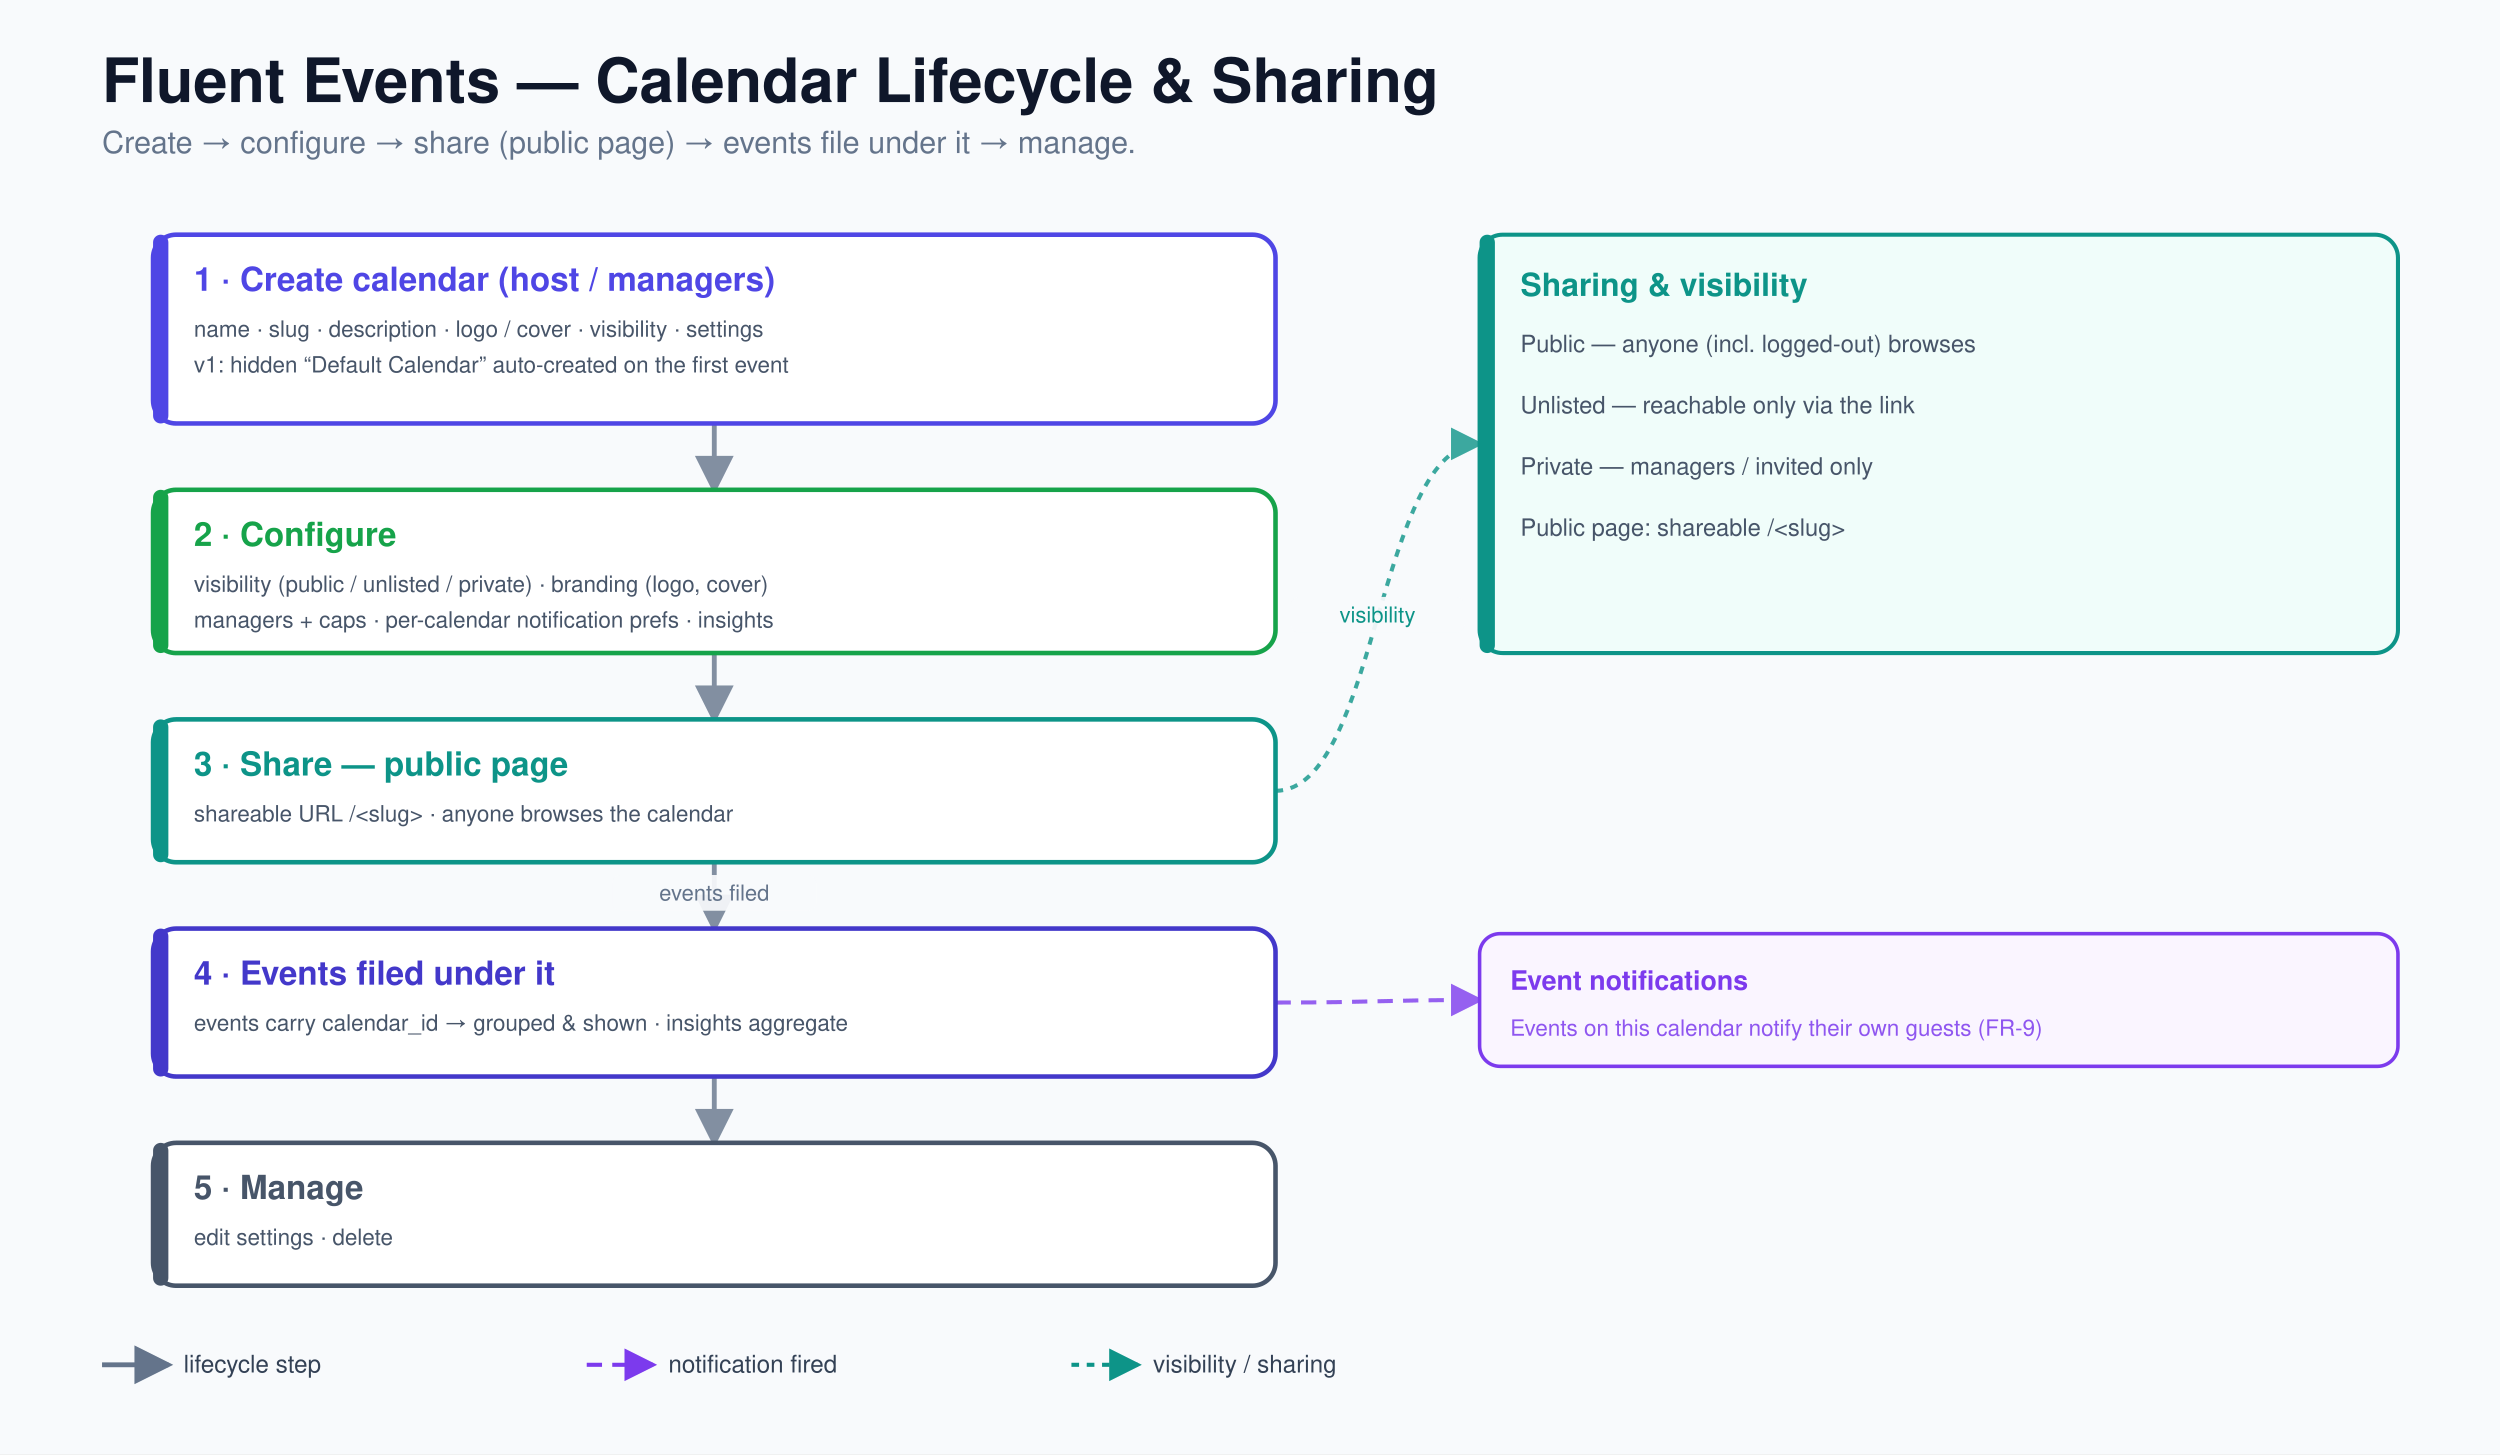
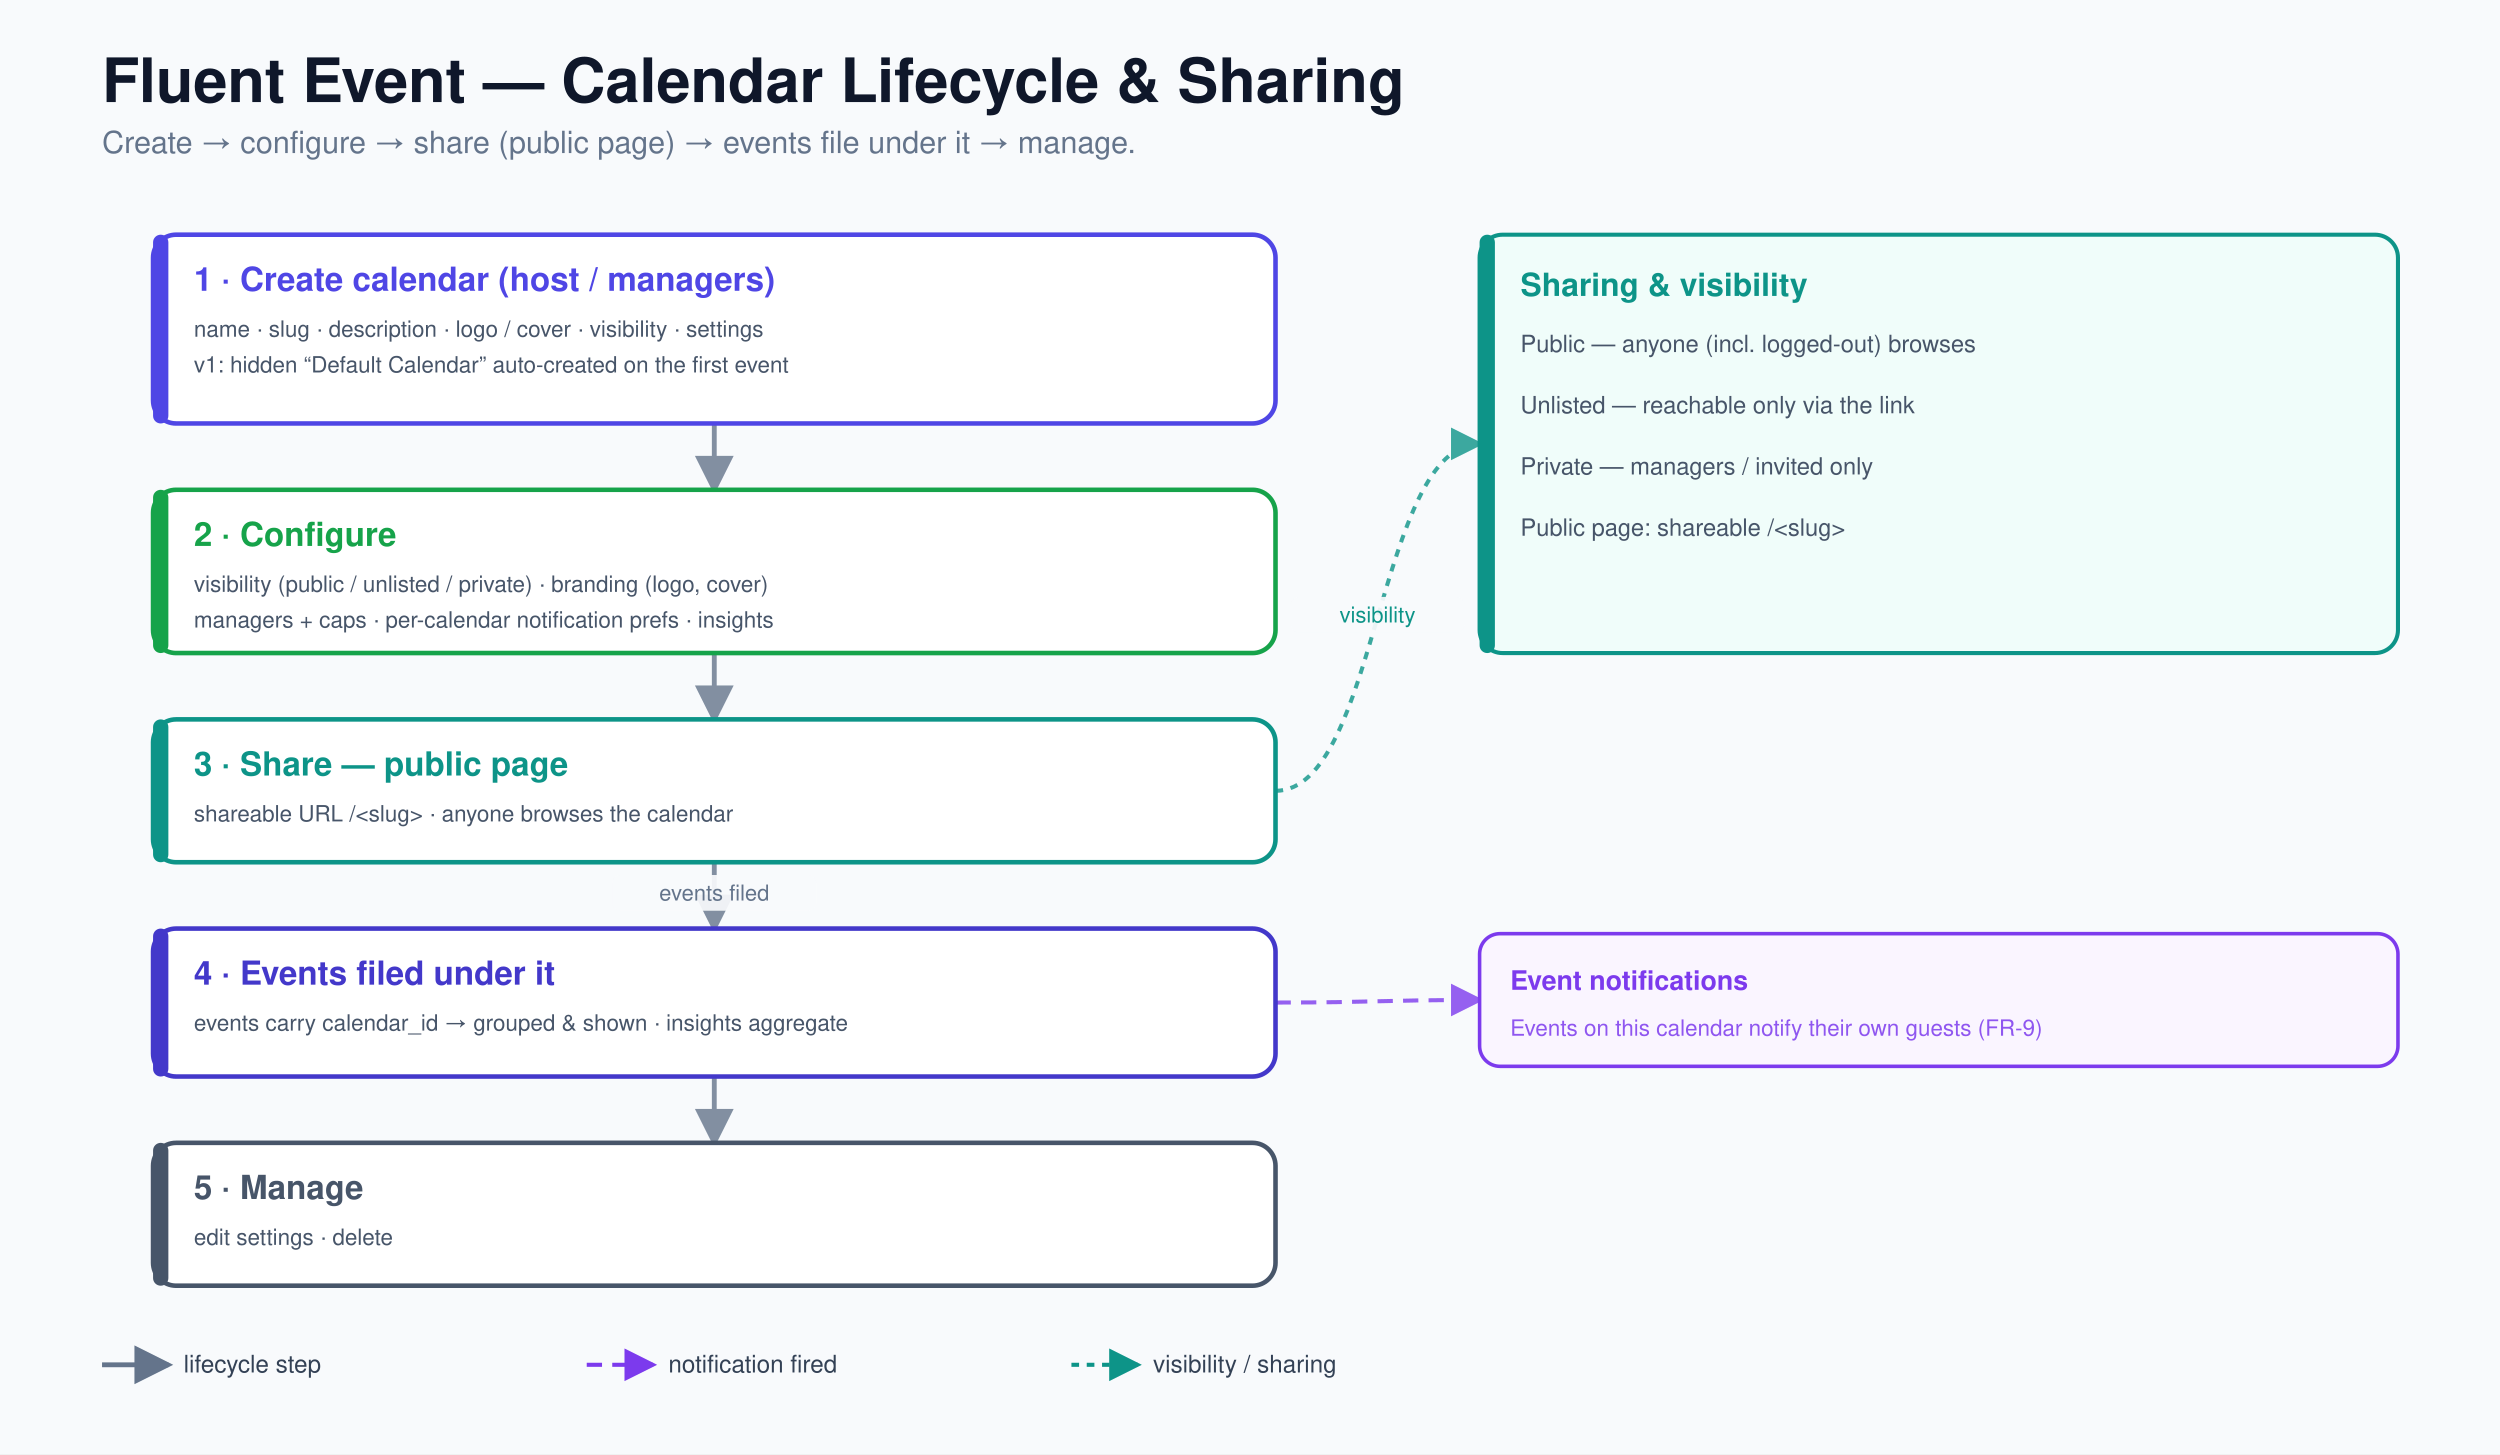
<svg xmlns="http://www.w3.org/2000/svg" width="980" height="570" viewBox="0 0 980 570" font-family="ui-sans-serif,Segoe UI,Helvetica,Arial,sans-serif">
  <defs>
    <marker id="ar64748b" markerWidth="11" markerHeight="11" refX="8" refY="5" orient="auto-start-reverse">
      <path d="M1,1 L9,5 L1,9 z" fill="#64748b" />
    </marker>
    <marker id="ar7c3aed" markerWidth="11" markerHeight="11" refX="8" refY="5" orient="auto-start-reverse">
      <path d="M1,1 L9,5 L1,9 z" fill="#7c3aed" />
    </marker>
    <marker id="ar0d9488" markerWidth="11" markerHeight="11" refX="8" refY="5" orient="auto-start-reverse">
      <path d="M1,1 L9,5 L1,9 z" fill="#0d9488" />
    </marker>
  </defs>
  <rect x="0" y="0" width="980" height="570" fill="#f8fafc" />
-   <text x="40" y="40" font-size="24" font-weight="700" fill="#0f172a">Fluent Events — Calendar Lifecycle &amp; Sharing</text>
+   <text x="40" y="40" font-size="24" font-weight="700" fill="#0f172a">Fluent Event — Calendar Lifecycle &amp; Sharing</text>
  <text x="40" y="60" font-size="12" fill="#64748b">Create → configure → share (public page) → events file under it → manage.</text>
  <path d="M280.0,166 C280.0,206 280.0,152 280.0,192" fill="none" stroke="#64748b" stroke-width="1.9" opacity="0.8" marker-end="url(#ar64748b)" />
  <path d="M280.0,256 C280.0,296 280.0,242 280.0,282" fill="none" stroke="#64748b" stroke-width="1.9" opacity="0.8" marker-end="url(#ar64748b)" />
  <path d="M280.0,338 C280.0,378 280.0,324 280.0,364" fill="none" stroke="#64748b" stroke-width="1.9" opacity="0.8" marker-end="url(#ar64748b)" />
  <rect x="240" y="343" width="80" height="14" rx="3" fill="#f8fafc" opacity="0.92" />
  <text x="280" y="353" font-size="8.6" fill="#64748b" text-anchor="middle">events filed</text>
  <path d="M280.0,422 C280.0,462 280.0,408 280.0,448" fill="none" stroke="#64748b" stroke-width="1.9" opacity="0.8" marker-end="url(#ar64748b)" />
  <path d="M500,310.0 C540,310.0 540,174.0 580,174.0" fill="none" stroke="#0d9488" stroke-width="1.6" opacity="0.8" stroke-dasharray="3,3" marker-end="url(#ar0d9488)" />
  <rect x="506" y="234" width="68" height="14" rx="3" fill="#f8fafc" opacity="0.92" />
  <text x="540" y="244" font-size="8.6" fill="#0d9488" text-anchor="middle">visibility</text>
  <path d="M500,393.0 C540,393.0 540,392.0 580,392.0" fill="none" stroke="#7c3aed" stroke-width="1.6" opacity="0.8" stroke-dasharray="6,4" marker-end="url(#ar7c3aed)" />
  <g>
    <rect x="60" y="92" width="440" height="74" rx="9" fill="#ffffff" stroke="#4f46e5" stroke-width="1.8" />
    <rect x="60" y="92" width="6" height="74" rx="3" fill="#4f46e5" />
    <text x="76" y="114" font-size="13" font-weight="700" fill="#4f46e5">1 · Create calendar  (host / managers)</text>
    <text x="76" y="132" font-size="8.8" fill="#475569">name · slug · description · logo / cover · visibility · settings</text>
    <text x="76" y="146" font-size="8.8" fill="#475569">v1: hidden “Default Calendar” auto-created on the first event</text>
  </g>
  <g>
    <rect x="60" y="192" width="440" height="64" rx="9" fill="#ffffff" stroke="#16a34a" stroke-width="1.8" />
    <rect x="60" y="192" width="6" height="64" rx="3" fill="#16a34a" />
    <text x="76" y="214" font-size="13" font-weight="700" fill="#16a34a">2 · Configure</text>
    <text x="76" y="232" font-size="8.8" fill="#475569">visibility (public / unlisted / private) · branding (logo, cover)</text>
    <text x="76" y="246" font-size="8.8" fill="#475569">managers + caps · per-calendar notification prefs · insights</text>
  </g>
  <g>
    <rect x="60" y="282" width="440" height="56" rx="9" fill="#ffffff" stroke="#0d9488" stroke-width="1.8" />
    <rect x="60" y="282" width="6" height="56" rx="3" fill="#0d9488" />
    <text x="76" y="304" font-size="13" font-weight="700" fill="#0d9488">3 · Share — public page</text>
    <text x="76" y="322" font-size="8.8" fill="#475569">shareable URL  /&lt;slug&gt;  ·  anyone browses the calendar</text>
  </g>
  <g>
    <rect x="60" y="364" width="440" height="58" rx="9" fill="#ffffff" stroke="#4338ca" stroke-width="1.8" />
    <rect x="60" y="364" width="6" height="58" rx="3" fill="#4338ca" />
    <text x="76" y="386" font-size="13" font-weight="700" fill="#4338ca">4 · Events filed under it</text>
    <text x="76" y="404" font-size="8.8" fill="#475569">events carry calendar_id → grouped &amp; shown · insights aggregate</text>
  </g>
  <g>
    <rect x="60" y="448" width="440" height="56" rx="9" fill="#ffffff" stroke="#475569" stroke-width="1.8" />
    <rect x="60" y="448" width="6" height="56" rx="3" fill="#475569" />
    <text x="76" y="470" font-size="13" font-weight="700" fill="#475569">5 · Manage</text>
    <text x="76" y="488" font-size="8.8" fill="#475569">edit settings · delete</text>
  </g>
  <g>
    <rect x="580" y="366" width="360" height="52" rx="8" fill="#faf5ff" stroke="#7c3aed" stroke-width="1.4" />
    <text x="592" y="388" font-size="10.5" font-weight="700" fill="#7c3aed">Event notifications</text>
    <text x="592" y="406" font-size="8.8" fill="#7c3aed" opacity="0.85">Events on this calendar notify their own guests  (FR-9)</text>
  </g>
  <g>
    <rect x="580" y="92" width="360" height="164" rx="9" fill="#f0fdfa" stroke="#0d9488" stroke-width="1.6" />
    <rect x="580" y="92" width="6" height="164" rx="3" fill="#0d9488" />
    <text x="596" y="116" font-size="12.5" font-weight="700" fill="#0d9488">Sharing &amp; visibility</text>
    <text x="596" y="138" font-size="9.3" fill="#475569">Public  —  anyone (incl. logged-out) browses</text>
    <text x="596" y="162" font-size="9.3" fill="#475569">Unlisted  —  reachable only via the link</text>
    <text x="596" y="186" font-size="9.3" fill="#475569">Private  —  managers / invited only</text>
    <text x="596" y="210" font-size="9.3" fill="#475569">Public page: shareable  /&lt;slug&gt;</text>
  </g>
  <g transform="translate(40,538)">
    <line x1="0" y1="-3" x2="26" y2="-3" stroke="#64748b" stroke-width="1.9" marker-end="url(#ar64748b)" />
    <text x="32" y="0" font-size="9.5" fill="#334155">lifecycle step</text>
    <line x1="190" y1="-3" x2="216" y2="-3" stroke="#7c3aed" stroke-width="1.6" stroke-dasharray="6,4" marker-end="url(#ar7c3aed)" />
    <text x="222" y="0" font-size="9.5" fill="#334155">notification fired</text>
    <line x1="380" y1="-3" x2="406" y2="-3" stroke="#0d9488" stroke-width="1.6" stroke-dasharray="3,3" marker-end="url(#ar0d9488)" />
    <text x="412" y="0" font-size="9.5" fill="#334155">visibility / sharing</text>
  </g>
</svg>
